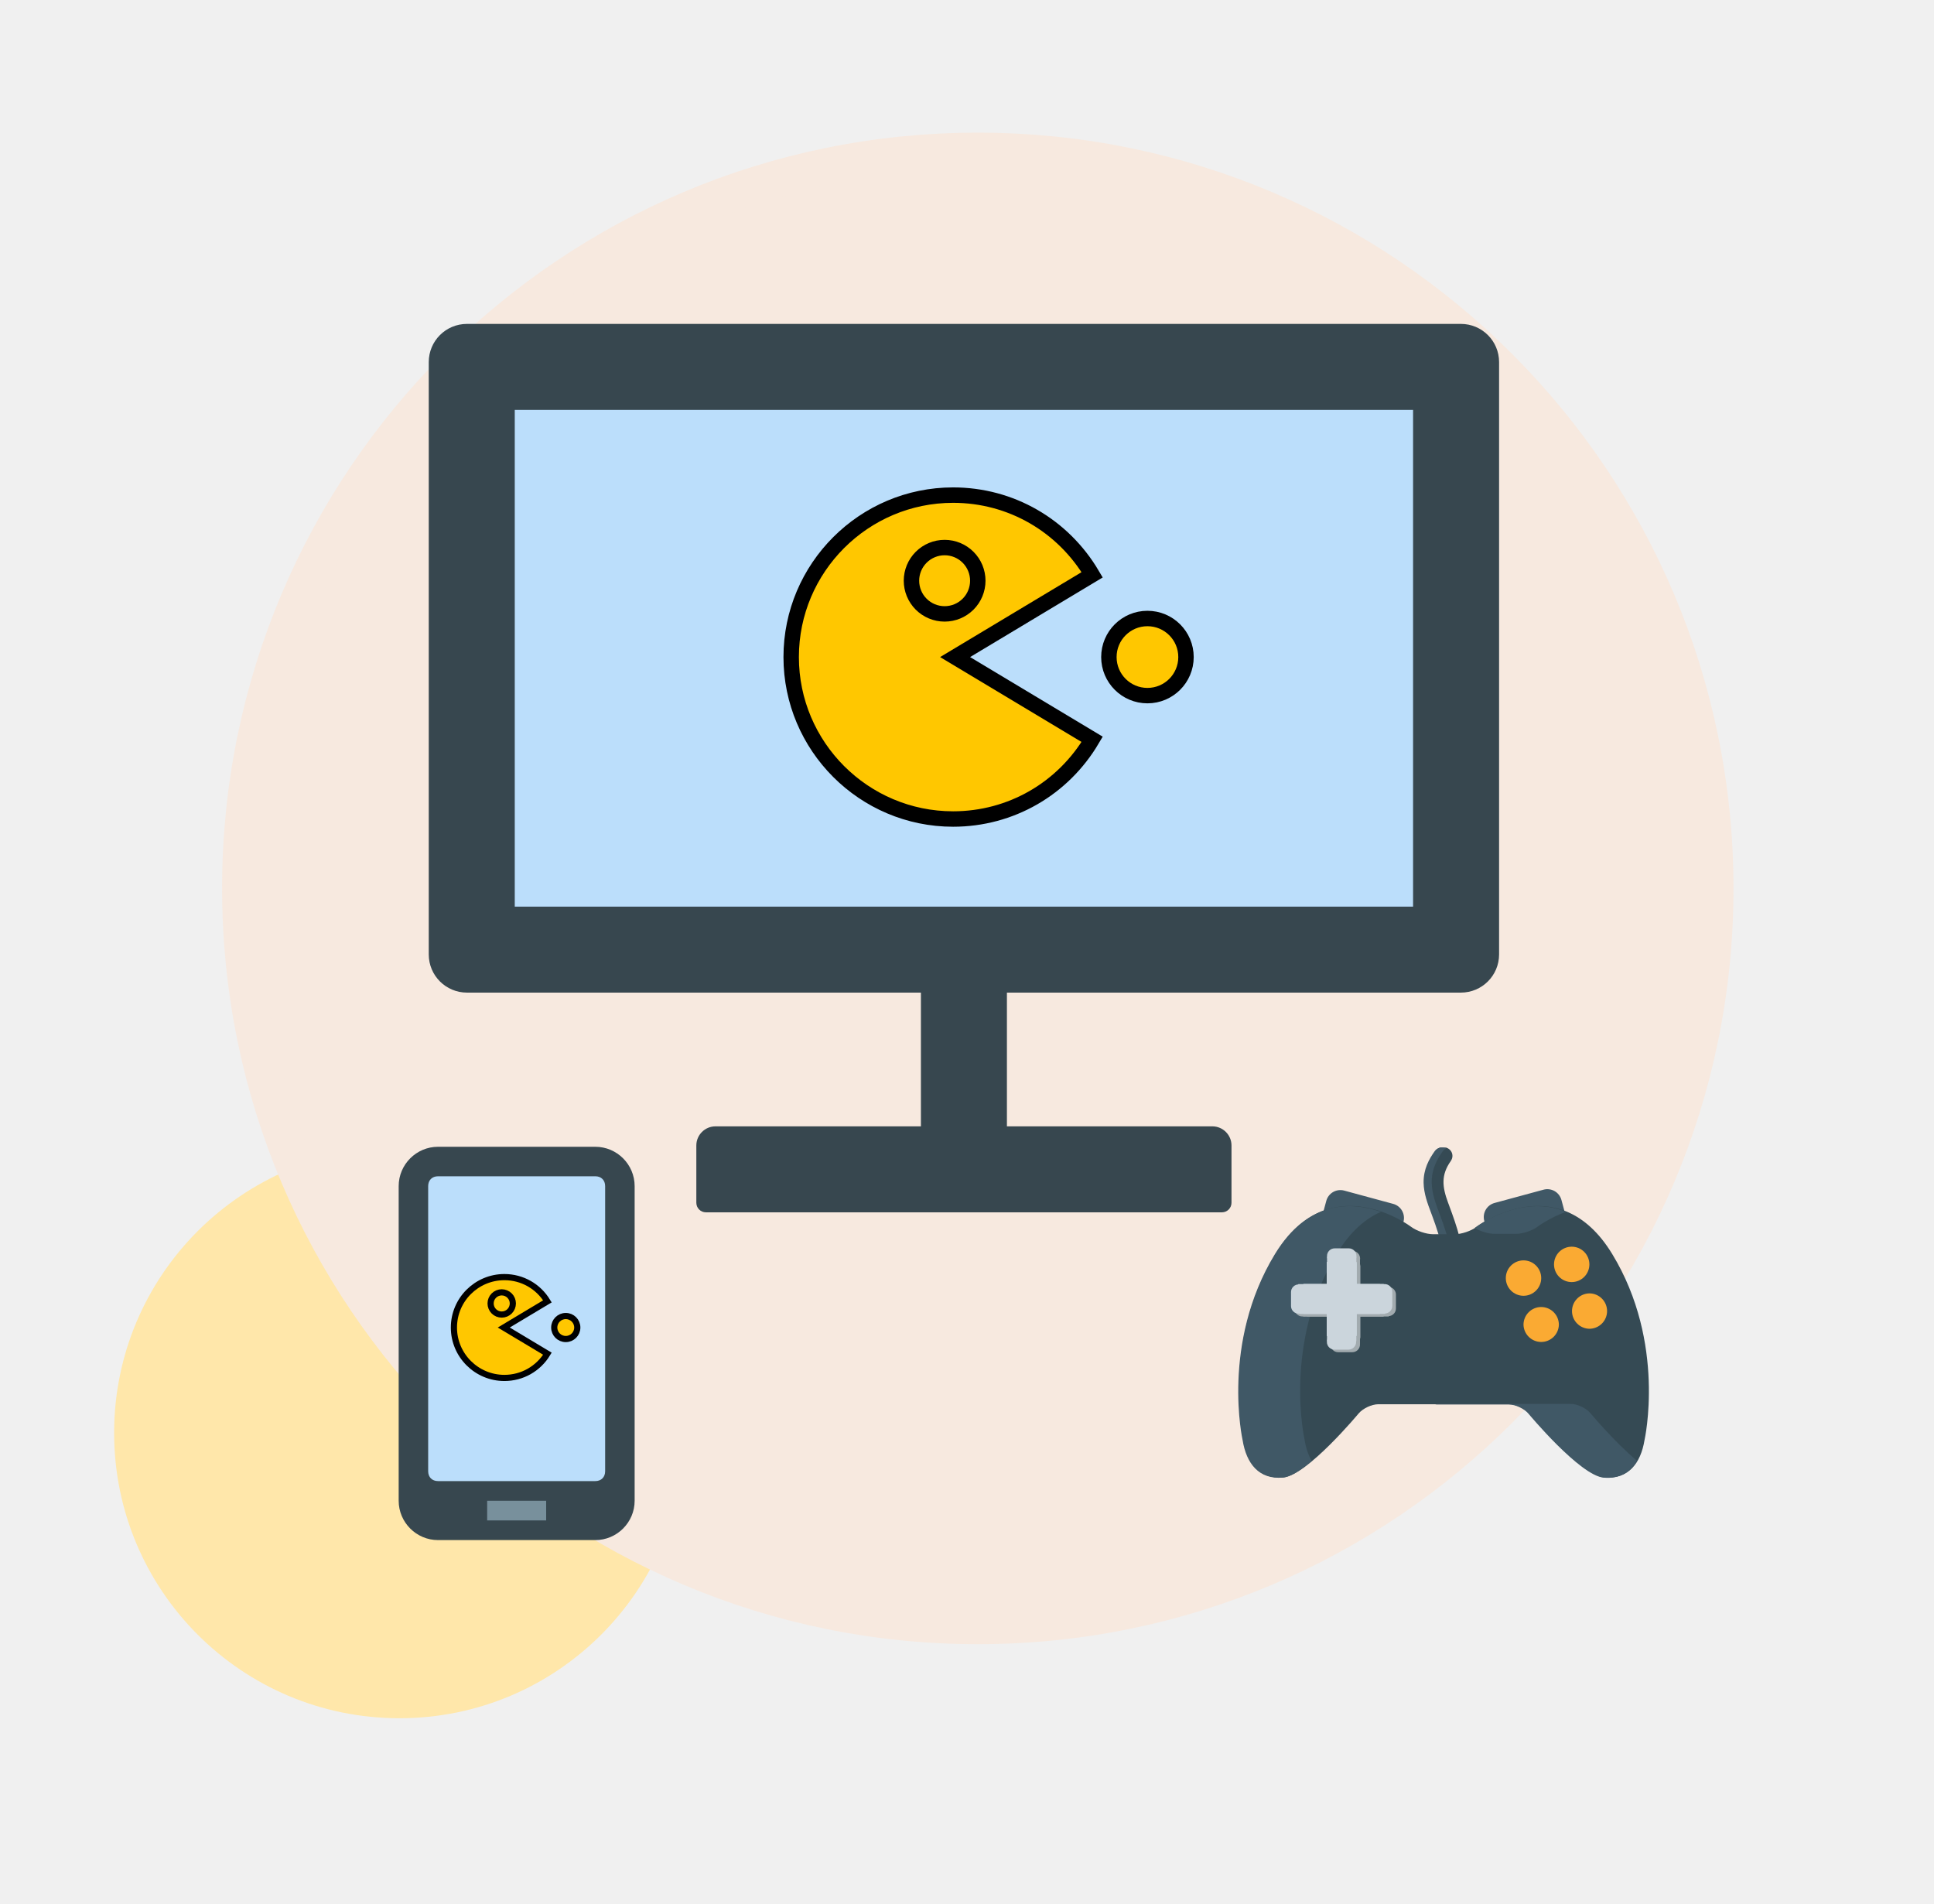
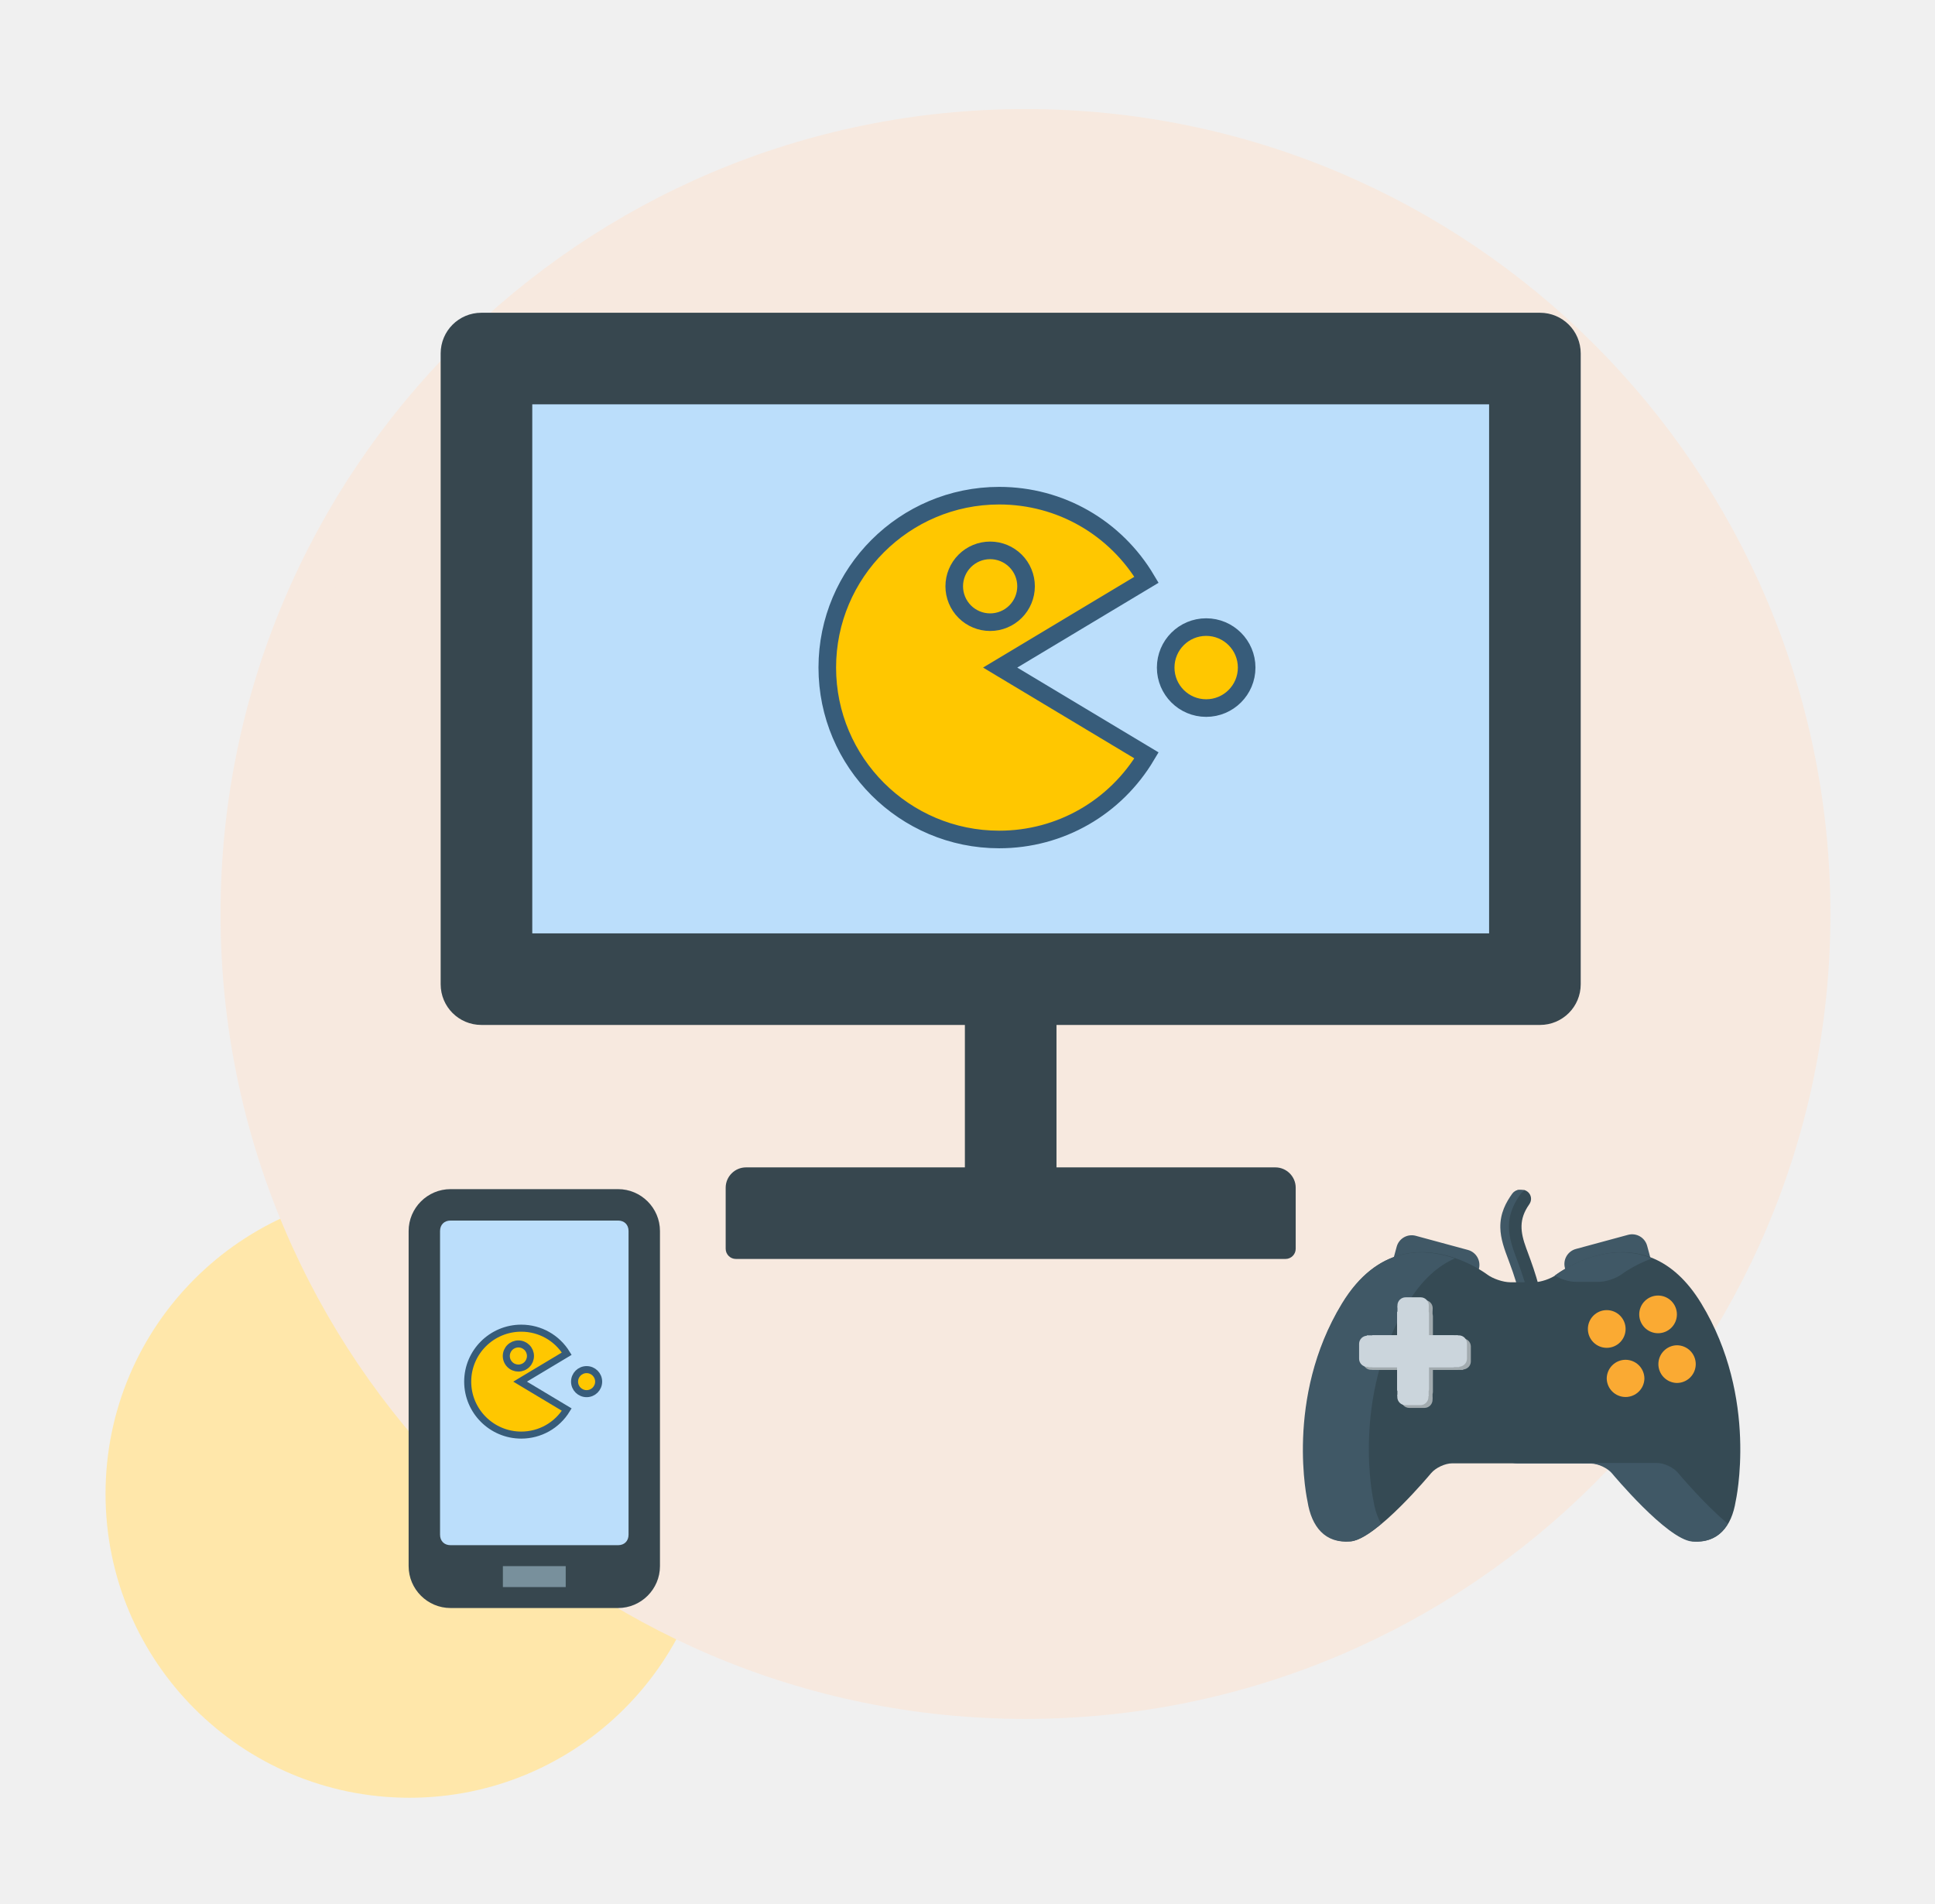
- <svg xmlns="http://www.w3.org/2000/svg" width="627" height="617" viewBox="0 0 627 617" fill="none">
-   <circle cx="129.5" cy="464.5" r="92.5" fill="#FFE7AA" />
-   <circle cx="317" cy="288" r="239" fill="#F7E9DF" stroke="#F7E9DF" stroke-width="12" />
-   <rect x="154" y="119" width="325" height="191" fill="#BBDEFB" />
-   <path d="M473.607 105H151.393C144.538 105 139 110.535 139 117.387V309.387C139 316.239 144.538 321.774 151.393 321.774H298.558V365.129H231.946C228.538 365.129 225.75 367.916 225.75 371.323V389.903C225.75 391.606 227.144 393 228.848 393H396.152C397.856 393 399.25 391.606 399.25 389.903V371.323C399.25 367.916 396.462 365.129 393.054 365.129H326.442V321.774H473.607C480.462 321.774 486 316.239 486 309.387V117.387C486 110.535 480.462 105 473.607 105ZM458.116 293.903H166.884V132.871H458.116V293.903Z" fill="#37474F" />
-   <circle cx="372" cy="213" r="12.5" fill="#FFC700" stroke="black" stroke-width="5" />
-   <ellipse cx="306.5" cy="188.5" rx="12.5" ry="11.5" fill="#FFC700" />
-   <path d="M354.082 239.668C344.637 255.678 327.725 265.5 309 265.5C280.054 265.5 256.5 241.946 256.5 213C256.5 184.054 280.054 160.5 309 160.5C327.725 160.5 344.637 170.322 354.082 186.332L313.214 210.856L309.641 213L313.214 215.144L354.082 239.668ZM313.853 180.652C311.837 178.635 309.103 177.501 306.251 177.5C303.399 177.499 300.664 178.631 298.646 180.647C296.629 182.663 295.495 185.397 295.494 188.249C295.494 191.101 296.626 193.836 298.641 195.854C300.657 197.871 303.392 199.005 306.244 199.006C309.095 199.006 311.831 197.874 313.848 195.859C315.865 193.843 316.999 191.108 317 188.256C317.001 185.405 315.869 182.669 313.853 180.652Z" fill="#FFC700" stroke="black" stroke-width="5" />
+ <svg xmlns="http://www.w3.org/2000/svg" width="550" height="541" viewBox="0 0 550 541" fill="none">
+   <circle cx="116.381" cy="424.619" r="86.381" fill="#FFE7AA" />
+   <circle cx="291.479" cy="259.794" r="222.794" fill="#F7E9DF" stroke="#F7E9DF" stroke-width="12" />
+   <rect x="139.261" y="101.973" width="303.502" height="178.366" fill="#BBDEFB" />
+   <path d="M437.727 88.899H136.826C130.425 88.899 125.253 94.068 125.253 100.467V279.766C125.253 286.165 130.425 291.334 136.826 291.334H274.257V331.821H212.051C208.869 331.821 206.265 334.424 206.265 337.605V354.956C206.265 356.547 207.567 357.848 209.158 357.848H365.395C366.986 357.848 368.288 356.547 368.288 354.956V337.605C368.288 334.424 365.684 331.821 362.501 331.821H300.296V291.334H437.727C444.128 291.334 449.3 286.165 449.3 279.766V100.467C449.3 94.068 444.128 88.899 437.727 88.899ZM423.26 265.307H151.292V114.926H423.26V265.307Z" fill="#37474F" />
  <g clip-path="url(#clip0_109_43)">
-     <path d="M484.082 406.425C484.244 407.025 484.523 407.586 484.903 408.078C485.282 408.57 485.755 408.982 486.294 409.29C486.833 409.599 487.427 409.799 488.043 409.878C488.659 409.957 489.285 409.913 489.884 409.75L505.771 405.443C506.37 405.282 506.932 405.004 507.423 404.625C507.915 404.246 508.327 403.774 508.636 403.236C508.945 402.698 509.144 402.105 509.224 401.489C509.303 400.874 509.261 400.249 509.098 399.65L506.215 388.989C505.887 387.778 505.091 386.747 504.003 386.122C502.914 385.498 501.622 385.332 500.411 385.66L484.524 389.966C483.314 390.296 482.285 391.092 481.661 392.18C481.038 393.267 480.871 394.558 481.197 395.768L484.082 406.425ZM452.113 406.716C451.782 407.925 450.987 408.952 449.9 409.575C448.813 410.197 447.524 410.364 446.315 410.037L430.43 405.73C429.83 405.569 429.269 405.291 428.777 404.913C428.285 404.534 427.872 404.062 427.563 403.524C427.253 402.986 427.053 402.392 426.974 401.777C426.894 401.161 426.936 400.536 427.099 399.937L429.984 389.278C430.313 388.067 431.109 387.037 432.197 386.413C433.286 385.79 434.577 385.624 435.788 385.953L451.671 390.26C452.27 390.421 452.832 390.7 453.324 391.079C453.816 391.458 454.228 391.93 454.537 392.468C454.847 393.007 455.047 393.601 455.127 394.217C455.206 394.832 455.164 395.458 455.002 396.057L452.113 406.716" fill="#405866" />
-     <path d="M464.738 394.349C465.892 397.473 467.311 401.614 468.088 405.94C468.913 410.605 467.173 413.172 463.9 416.04C462.941 416.871 462.615 418.1 463.038 419.254C463.484 420.433 464.637 421.258 465.848 421.258C466.545 421.258 467.213 420.998 467.78 420.5C470.571 418.069 472.656 415.799 473.758 412.608C475.068 408.837 473.999 404.436 473.207 401.222C472.324 397.638 471.038 394.131 469.786 390.733L469.438 389.801C467.575 384.738 467.131 380.926 470.32 376.401C470.967 375.469 471.061 374.387 470.569 373.426C469.61 371.581 466.693 371.259 465.433 373.051C463.611 375.631 461.761 378.874 461.834 383.325C461.901 386.786 463.122 390.025 464.302 393.162L464.748 394.345" fill="#354A54" />
-     <path d="M465.368 419.363C464.939 418.215 465.27 416.984 466.224 416.151C469.503 413.287 471.245 410.716 470.412 406.055C469.644 401.729 468.22 397.596 467.068 394.464L466.622 393.277C465.45 390.142 464.223 386.903 464.16 383.442C464.08 378.983 465.931 375.746 467.757 373.168C468.046 372.747 468.431 372.452 468.852 372.253C467.6 371.705 465.984 371.946 465.127 373.168C463.304 375.744 461.461 378.983 461.528 383.442C461.599 386.903 462.81 390.142 463.997 393.277L464.434 394.464C465.596 397.588 467.018 401.729 467.789 406.055C468.613 410.716 466.874 413.287 463.601 416.151C462.638 416.984 462.311 418.215 462.745 419.363C463.18 420.546 464.334 421.373 465.542 421.373C465.994 421.373 466.436 421.245 466.853 421.029C466.167 420.678 465.637 420.084 465.366 419.363" fill="#405866" />
-     <path d="M413.512 406.507C431.066 377.655 457.523 397.726 457.523 397.726C459.238 399.02 462.401 400.088 464.543 400.096L471.637 400.1C473.787 400.1 476.953 399.037 478.663 397.734C478.663 397.734 505.118 377.668 522.674 406.511C540.243 435.353 533.164 466.761 533.164 466.761C531.918 474.453 527.835 479.585 520.124 478.934C512.436 478.291 495.751 458.231 495.751 458.231C494.377 456.575 491.49 455.222 489.335 455.222L446.861 455.212C444.72 455.212 441.834 456.564 440.457 458.212C440.457 458.212 423.759 478.291 416.071 478.932C408.362 479.577 404.273 474.435 403.043 466.751C403.043 466.755 395.956 435.346 413.512 406.507" fill="#354A54" />
-     <path d="M422.926 466.638C422.926 466.638 415.838 435.231 433.392 406.392C437.785 399.177 442.733 395.019 447.686 392.843C438.386 389.6 424.153 388.763 413.315 406.568C395.768 435.418 402.847 466.818 402.847 466.818C404.08 474.51 408.175 479.644 415.874 478.993C418.361 478.794 421.789 476.545 425.29 473.616C424.134 471.69 423.355 469.324 422.928 466.638M484.43 399.97H491.519C493.663 399.979 496.827 398.911 498.539 397.615C498.539 397.615 502.206 394.837 507.712 392.831C493.035 386.753 478.467 397.797 478.467 397.797C478.343 397.887 478.218 397.979 478.084 398.065C479.87 399.148 482.539 399.968 484.428 399.968M515.622 458.116C514.255 456.46 511.368 455.105 509.218 455.105L466.744 455.101C466.241 455.11 465.741 455.173 465.253 455.291H489.143C491.289 455.291 494.182 456.644 495.552 458.3C495.552 458.3 512.241 478.369 519.929 479.012C525.061 479.441 528.583 477.307 530.733 473.562C523.367 467.421 515.622 458.116 515.622 458.116" fill="#405866" />
-     <path d="M450.743 421.138C450.694 420.503 450.674 419.866 450.683 419.229C450.679 419.125 450.705 419.022 450.756 418.931C450.523 418.475 450.229 418.053 449.883 417.675C449.809 417.602 449.755 417.51 449.726 417.41C449.697 417.309 449.694 417.203 449.717 417.101H440.907V408.239H431.389V417.101H423.744V426.766H431.389V433.937H440.907V426.766H450.224C450.278 425.01 450.706 423.253 450.917 421.503C450.816 421.407 450.754 421.277 450.743 421.138Z" fill="#A2ABAF" />
-     <path d="M440.949 408C440.949 406.633 439.843 405.523 438.48 405.523H433.872C432.509 405.523 431.395 406.633 431.395 408C431.395 409.363 432.507 410.473 433.872 410.473H438.48C438.805 410.472 439.126 410.408 439.426 410.284C439.725 410.159 439.997 409.977 440.227 409.748C440.456 409.518 440.638 409.245 440.761 408.946C440.885 408.646 440.949 408.324 440.949 408" fill="#A2ABAF" />
-     <path d="M423.744 426.626V417.11H431.315V410.274H440.98V417.11H449.847V426.626H440.98V433.946H431.315V426.626H423.744Z" fill="#A2ABAF" />
-     <path d="M450.088 426.647C451.453 426.647 452.561 425.539 452.561 424.172V419.568C452.534 418.93 452.262 418.326 451.802 417.884C451.341 417.442 450.727 417.195 450.088 417.195C449.449 417.195 448.835 417.442 448.374 417.884C447.914 418.326 447.642 418.93 447.615 419.568V424.172C447.615 424.497 447.678 424.819 447.802 425.119C447.926 425.42 448.108 425.693 448.338 425.923C448.568 426.152 448.841 426.335 449.141 426.459C449.441 426.583 449.763 426.647 450.088 426.647" fill="#A2ABAF" />
-     <path d="M421.548 422.732C421.613 423.37 421.613 424 421.613 424.639C421.616 424.742 421.59 424.843 421.538 424.932C421.764 425.374 422.051 425.797 422.404 426.193C422.57 426.373 422.622 426.58 422.574 426.762H431.382V435.627H440.907V426.762H448.547V417.099H440.907V409.935H431.382V417.099H422.065C422.017 418.858 421.588 420.613 421.378 422.361C421.477 422.46 421.538 422.592 421.548 422.732" fill="#A2ABAF" />
-     <path d="M431.345 435.866C431.345 437.233 432.459 438.345 433.832 438.345H438.43C439.795 438.345 440.907 437.233 440.907 435.866C440.907 434.507 439.795 433.391 438.43 433.391H433.832C432.459 433.391 431.345 434.507 431.345 435.866" fill="#A2ABAF" />
-     <path d="M448.547 417.244V426.76H440.976V433.6H431.307V426.76H422.444V417.244H431.307V409.935H440.976V417.244H448.547" fill="#A2ABAF" />
-     <path d="M422.205 417.215C421.881 417.215 421.559 417.279 421.26 417.403C420.96 417.527 420.687 417.709 420.458 417.939C420.228 418.169 420.046 418.441 419.922 418.741C419.798 419.041 419.735 419.363 419.735 419.687V424.289C419.735 424.945 419.995 425.574 420.459 426.038C420.923 426.502 421.552 426.762 422.208 426.762C422.863 426.762 423.492 426.502 423.956 426.038C424.42 425.574 424.68 424.945 424.68 424.289V419.687C424.681 419.362 424.617 419.04 424.492 418.74C424.368 418.44 424.186 418.167 423.956 417.937C423.726 417.708 423.453 417.526 423.153 417.402C422.852 417.278 422.53 417.214 422.205 417.215" fill="#A2ABAF" />
-     <path d="M449.575 420.282C449.52 419.648 449.496 419.011 449.502 418.374C449.502 418.259 449.535 418.163 449.575 418.081C449.344 417.625 449.052 417.202 448.706 416.825C448.635 416.75 448.582 416.659 448.554 416.56C448.525 416.46 448.52 416.355 448.541 416.253H439.741V407.391H430.222V416.253H422.568V425.922H430.222V433.083H439.741V425.922H449.049C449.104 424.157 449.535 422.401 449.743 420.652C449.643 420.554 449.583 420.422 449.575 420.282" fill="#CBD5DC" />
-     <path d="M439.762 407.152C439.762 405.789 438.652 404.679 437.289 404.679H432.683C432.358 404.68 432.037 404.744 431.737 404.868C431.438 404.993 431.165 405.175 430.936 405.404C430.707 405.634 430.525 405.906 430.401 406.206C430.277 406.506 430.214 406.828 430.214 407.152C430.214 407.477 430.277 407.798 430.401 408.098C430.525 408.398 430.706 408.671 430.936 408.901C431.165 409.131 431.437 409.313 431.737 409.438C432.037 409.562 432.358 409.627 432.683 409.627H437.289C438.652 409.627 439.762 408.519 439.762 407.152Z" fill="#CBD5DC" />
-     <path d="M422.559 425.78V416.26H430.137V409.428H439.799V416.26H448.666V425.78H439.799V433.089H430.137V425.78H422.559" fill="#CBD5DC" />
-     <path d="M448.901 425.811C450.279 425.811 451.382 424.7 451.382 423.332V418.73C451.382 418.405 451.318 418.083 451.193 417.782C451.069 417.481 450.886 417.208 450.655 416.978C450.425 416.749 450.151 416.567 449.85 416.443C449.549 416.319 449.226 416.256 448.901 416.258C447.542 416.258 446.428 417.361 446.428 418.73V423.332C446.428 424.7 447.542 425.811 448.901 425.811Z" fill="#CBD5DC" />
-     <path d="M420.371 421.886C420.426 422.52 420.43 423.161 420.43 423.791C420.429 423.895 420.408 423.997 420.367 424.093C420.587 424.534 420.87 424.951 421.224 425.347C421.391 425.527 421.439 425.734 421.393 425.92H430.202V434.779H439.72V425.92H447.364V416.256H439.72V409.087H430.202V416.256H420.895C420.842 418.014 420.403 419.771 420.204 421.517C420.299 421.618 420.358 421.748 420.371 421.886" fill="#CBD5DC" />
-     <path d="M430.174 435.022C430.173 435.348 430.235 435.67 430.359 435.972C430.483 436.273 430.664 436.547 430.894 436.778C431.124 437.009 431.397 437.192 431.698 437.316C431.999 437.441 432.321 437.505 432.647 437.505H437.249C437.893 437.486 438.504 437.218 438.952 436.756C439.401 436.294 439.652 435.675 439.652 435.031C439.652 434.387 439.401 433.769 438.952 433.307C438.504 432.845 437.893 432.576 437.249 432.558H432.647C431.278 432.558 430.174 433.661 430.174 435.022" fill="#CBD5DC" />
-     <path d="M447.356 416.388V425.908H439.791V432.74H430.122V425.908H421.263V416.388H430.122V409.074H439.791V416.388H447.356Z" fill="#CBD5DC" />
-     <path d="M421.025 416.367C419.662 416.367 418.546 417.474 418.546 418.848V423.446C418.564 424.09 418.833 424.701 419.296 425.15C419.758 425.599 420.377 425.85 421.022 425.85C421.666 425.85 422.285 425.599 422.747 425.15C423.21 424.701 423.479 424.09 423.497 423.446V418.848C423.497 417.476 422.392 416.367 421.025 416.367Z" fill="#CBD5DC" />
-     <path d="M515.277 409.876C515.277 411.397 514.673 412.855 513.597 413.93C512.522 415.006 511.064 415.61 509.543 415.61C508.022 415.61 506.564 415.006 505.489 413.93C504.413 412.855 503.809 411.397 503.809 409.876C503.81 408.355 504.415 406.896 505.491 405.821C506.567 404.745 508.025 404.14 509.546 404.139C510.299 404.139 511.045 404.288 511.741 404.576C512.436 404.864 513.068 405.287 513.601 405.82C514.133 406.353 514.555 406.985 514.842 407.681C515.13 408.377 515.278 409.123 515.277 409.876" fill="#FAAA33" />
-     <path d="M493.921 420.054C497.09 420.054 499.66 417.484 499.66 414.315C499.66 411.145 497.09 408.576 493.921 408.576C490.751 408.576 488.182 411.145 488.182 414.315C488.182 417.484 490.751 420.054 493.921 420.054Z" fill="#FAAA33" />
-     <path d="M521.014 425.01C521.012 426.532 520.405 427.992 519.327 429.067C518.25 430.143 516.789 430.747 515.266 430.746C513.764 430.718 512.333 430.101 511.281 429.028C510.229 427.956 509.639 426.513 509.639 425.011C509.639 423.508 510.229 422.066 511.281 420.993C512.333 419.92 513.764 419.303 515.266 419.275C516.02 419.274 516.767 419.422 517.464 419.709C518.161 419.997 518.794 420.419 519.328 420.952C519.861 421.484 520.285 422.117 520.574 422.813C520.864 423.509 521.013 424.256 521.014 425.01M505.386 429.44C505.346 430.934 504.724 432.353 503.653 433.396C502.582 434.438 501.146 435.022 499.651 435.022C498.157 435.022 496.721 434.438 495.65 433.396C494.579 432.353 493.957 430.934 493.916 429.44C493.916 428.686 494.063 427.939 494.351 427.242C494.639 426.546 495.061 425.912 495.594 425.379C496.126 424.845 496.758 424.421 497.455 424.132C498.151 423.843 498.897 423.693 499.651 423.693C500.405 423.693 501.152 423.843 501.848 424.132C502.544 424.421 503.176 424.845 503.709 425.379C504.241 425.912 504.664 426.546 504.951 427.242C505.239 427.939 505.387 428.686 505.386 429.44" fill="#FAAA33" />
+     <circle cx="342.84" cy="189.755" r="11.508" fill="#FFC700" stroke="#375C7A" stroke-width="5" />
+     <ellipse cx="281.673" cy="166.876" rx="11.673" ry="10.739" fill="#FFC700" />
+     <path d="M325.882 214.716C317.075 229.534 301.379 238.617 284.008 238.617C257.068 238.617 235.146 216.695 235.146 189.755C235.146 162.815 257.068 140.893 284.008 140.893C301.379 140.893 317.075 149.976 325.882 164.794L287.858 187.611L284.285 189.755L287.858 191.899L325.882 214.716ZM288.657 159.43C286.743 157.515 284.148 156.439 281.44 156.438C278.733 156.437 276.137 157.511 274.222 159.425C272.307 161.338 271.231 163.934 271.23 166.641C271.229 169.348 272.304 171.945 274.217 173.86C276.131 175.774 278.727 176.851 281.434 176.851C284.141 176.852 286.737 175.778 288.652 173.864C290.567 171.951 291.643 169.355 291.644 166.648C291.645 163.941 290.57 161.344 288.657 159.43Z" fill="#FFC700" stroke="#375C7A" stroke-width="5" />
  </g>
-   <path d="M129.25 486.5V384.5C129.25 377.487 134.987 371.75 142 371.75H193C200.013 371.75 205.75 377.487 205.75 384.5V486.5C205.75 493.513 200.013 499.25 193 499.25H142C134.987 499.25 129.25 493.513 129.25 486.5Z" fill="#37474F" />
-   <path d="M193 381.312H142C140.087 381.312 138.812 382.587 138.812 384.5V476.938C138.812 478.85 140.087 480.125 142 480.125H193C194.913 480.125 196.188 478.85 196.188 476.938V384.5C196.188 382.587 194.913 381.312 193 381.312Z" fill="#BBDEFB" />
-   <path d="M157.938 486.5H177.062V492.875H157.938V486.5Z" fill="#78909C" />
-   <path d="M187.158 430.342C187.158 432.401 185.486 434.072 183.421 434.072C181.356 434.072 179.684 432.401 179.684 430.342C179.684 428.284 181.356 426.613 183.421 426.613C185.486 426.613 187.158 428.284 187.158 430.342Z" fill="#FFC700" stroke="black" stroke-width="2" />
-   <ellipse cx="162.737" cy="422.617" rx="3.947" ry="3.626" fill="#FFC700" />
-   <path d="M177.473 438.824C174.508 443.702 169.293 446.685 163.526 446.685C154.5 446.685 147.158 439.351 147.158 430.342C147.158 421.333 154.5 414 163.526 414C169.293 414 174.508 416.983 177.473 421.861L164.749 429.485L163.317 430.342L164.749 431.2L177.473 438.824ZM165.207 419.992C164.531 419.317 163.614 418.937 162.658 418.937C161.702 418.937 160.785 419.315 160.108 419.991C159.432 420.666 159.051 421.582 159.051 422.538C159.051 423.494 159.431 424.41 160.107 425.086C160.783 425.762 161.7 426.141 162.656 426.141C163.612 426.142 164.529 425.763 165.206 425.088C165.882 424.412 166.263 423.496 166.263 422.54C166.263 421.585 165.883 420.668 165.207 419.992Z" fill="#FFC700" stroke="black" stroke-width="2" />
+   <g clip-path="url(#clip1_109_43)">
+     <path d="M447.509 370.386C447.66 370.945 447.921 371.47 448.275 371.929C448.629 372.388 449.071 372.773 449.574 373.061C450.077 373.35 450.632 373.536 451.207 373.61C451.783 373.683 452.367 373.643 452.927 373.491L467.763 369.469C468.322 369.318 468.847 369.058 469.306 368.704C469.764 368.351 470.149 367.91 470.438 367.407C470.726 366.905 470.913 366.351 470.987 365.776C471.061 365.201 471.021 364.618 470.87 364.058L468.178 354.102C467.871 352.971 467.128 352.009 466.111 351.426C465.095 350.843 463.889 350.687 462.758 350.993L447.921 355.015C446.792 355.323 445.83 356.067 445.248 357.082C444.665 358.098 444.51 359.303 444.814 360.433L447.509 370.386ZM417.654 370.657C417.345 371.786 416.602 372.745 415.588 373.327C414.573 373.908 413.369 374.063 412.24 373.758L397.405 369.736C396.845 369.586 396.321 369.327 395.861 368.973C395.402 368.62 395.017 368.179 394.728 367.676C394.439 367.174 394.252 366.619 394.178 366.045C394.103 365.47 394.143 364.886 394.294 364.326L396.989 354.372C397.296 353.242 398.039 352.279 399.056 351.697C400.072 351.115 401.278 350.96 402.409 351.267L417.241 355.289C417.801 355.44 418.326 355.7 418.785 356.054C419.244 356.408 419.629 356.849 419.918 357.352C420.207 357.855 420.394 358.409 420.468 358.984C420.543 359.559 420.503 360.143 420.352 360.703L417.654 370.657" fill="#405866" />
+     <path d="M429.444 359.108C430.521 362.025 431.847 365.892 432.572 369.932C433.343 374.288 431.718 376.685 428.662 379.364C427.766 380.14 427.461 381.288 427.856 382.365C428.273 383.466 429.35 384.237 430.48 384.237C431.131 384.237 431.755 383.994 432.285 383.529C434.891 381.259 436.839 379.139 437.867 376.159C439.091 372.638 438.092 368.528 437.353 365.527C436.528 362.179 435.327 358.904 434.158 355.731L433.833 354.861C432.093 350.133 431.679 346.573 434.657 342.347C435.261 341.477 435.349 340.466 434.889 339.569C433.994 337.846 431.27 337.545 430.093 339.219C428.392 341.628 426.664 344.656 426.732 348.813C426.795 352.045 427.934 355.07 429.037 357.999L429.454 359.104" fill="#354A54" />
+     <path d="M430.032 382.467C429.632 381.396 429.941 380.246 430.832 379.468C433.894 376.793 435.521 374.392 434.743 370.04C434.025 366 432.696 362.14 431.62 359.215L431.204 358.107C430.109 355.18 428.963 352.155 428.904 348.923C428.83 344.758 430.558 341.735 432.263 339.328C432.533 338.935 432.893 338.66 433.286 338.474C432.117 337.962 430.607 338.187 429.808 339.328C428.105 341.733 426.384 344.758 426.447 348.923C426.513 352.155 427.643 355.18 428.752 358.107L429.16 359.215C430.246 362.133 431.573 366 432.293 370.04C433.063 374.392 431.438 376.793 428.382 379.468C427.483 380.246 427.178 381.396 427.583 382.467C427.989 383.572 429.067 384.344 430.195 384.344C430.617 384.344 431.03 384.225 431.419 384.024C430.779 383.695 430.284 383.14 430.031 382.467" fill="#405866" />
+     <path d="M381.607 370.462C398 343.518 422.706 362.262 422.706 362.262C424.307 363.47 427.262 364.467 429.262 364.475L435.886 364.479C437.894 364.479 440.851 363.486 442.448 362.269C442.448 362.269 467.153 343.53 483.548 370.466C499.954 397.399 493.344 426.73 493.344 426.73C492.18 433.914 488.367 438.706 481.166 438.098C473.987 437.498 458.405 418.764 458.405 418.764C457.122 417.218 454.426 415.955 452.414 415.955L412.75 415.945C410.75 415.945 408.055 417.208 406.769 418.747C406.769 418.747 391.176 437.498 383.996 438.096C376.797 438.698 372.978 433.896 371.83 426.72C371.83 426.724 365.212 397.394 381.607 370.462" fill="#354A54" />
+     <path d="M390.398 426.615C390.398 426.615 383.779 397.286 400.172 370.354C404.274 363.617 408.894 359.733 413.52 357.702C404.835 354.673 391.543 353.891 381.423 370.519C365.036 397.46 371.647 426.783 371.647 426.783C372.798 433.967 376.623 438.761 383.812 438.153C386.135 437.967 389.336 435.867 392.605 433.132C391.526 431.333 390.798 429.123 390.4 426.615M447.833 364.358H454.454C456.456 364.365 459.41 363.368 461.01 362.158C461.01 362.158 464.433 359.563 469.576 357.69C455.869 352.014 442.265 362.328 442.265 362.328C442.149 362.412 442.032 362.498 441.907 362.578C443.575 363.589 446.068 364.356 447.831 364.356M476.962 418.657C475.686 417.11 472.989 415.845 470.981 415.845L431.317 415.841C430.848 415.849 430.381 415.909 429.925 416.019H452.234C454.239 416.019 456.941 417.282 458.219 418.829C458.219 418.829 473.805 437.57 480.984 438.17C485.777 438.571 489.065 436.579 491.074 433.081C484.195 427.346 476.962 418.657 476.962 418.657" fill="#405866" />
+     <path d="M416.375 384.125C416.329 383.532 416.31 382.937 416.318 382.342C416.315 382.245 416.339 382.149 416.387 382.064C416.169 381.638 415.895 381.244 415.571 380.891C415.502 380.822 415.452 380.737 415.425 380.643C415.398 380.55 415.395 380.451 415.417 380.355H407.189V372.079H398.301V380.355H391.162V389.381H398.301V396.078H407.189V389.381H415.89C415.941 387.74 416.34 386.1 416.537 384.465C416.443 384.376 416.385 384.255 416.375 384.125Z" fill="#A2ABAF" />
+     <path d="M407.228 371.856C407.228 370.579 406.196 369.543 404.923 369.543H400.62C399.347 369.543 398.307 370.579 398.307 371.856C398.307 373.129 399.345 374.165 400.62 374.165H404.923C405.226 374.165 405.526 374.105 405.806 373.989C406.086 373.873 406.34 373.702 406.554 373.488C406.768 373.274 406.938 373.019 407.053 372.739C407.169 372.459 407.229 372.159 407.228 371.856" fill="#A2ABAF" />
+     <path d="M391.162 389.25V380.363H398.232V373.979H407.258V380.363H415.538V389.25H407.258V396.085H398.232V389.25H391.162Z" fill="#A2ABAF" />
+     <path d="M415.763 389.269C417.038 389.269 418.072 388.235 418.072 386.958V382.659C418.048 382.063 417.794 381.499 417.363 381.086C416.933 380.673 416.36 380.443 415.763 380.443C415.167 380.443 414.593 380.673 414.163 381.086C413.732 381.499 413.478 382.063 413.454 382.659V386.958C413.453 387.262 413.513 387.562 413.629 387.843C413.744 388.123 413.914 388.378 414.129 388.593C414.343 388.808 414.598 388.978 414.879 389.094C415.159 389.21 415.46 389.27 415.763 389.269" fill="#A2ABAF" />
+     <path d="M389.111 385.613C389.172 386.209 389.172 386.798 389.172 387.394C389.175 387.49 389.15 387.585 389.101 387.668C389.312 388.081 389.58 388.476 389.911 388.845C390.065 389.013 390.114 389.207 390.069 389.377H398.295V397.656H407.189V389.377H414.324V380.354H407.189V373.663H398.295V380.354H389.594C389.549 381.996 389.148 383.634 388.953 385.267C389.045 385.36 389.101 385.483 389.111 385.613" fill="#A2ABAF" />
+     <path d="M398.26 397.878C398.26 399.155 399.3 400.193 400.582 400.193H404.876C406.151 400.193 407.189 399.155 407.189 397.878C407.189 396.609 406.151 395.567 404.876 395.567H400.582C399.3 395.567 398.26 396.609 398.26 397.878" fill="#A2ABAF" />
+     <path d="M414.324 380.488V389.375H407.254V395.763H398.224V389.375H389.948V380.488H398.224V373.663H407.254V380.488H414.324" fill="#A2ABAF" />
+     <path d="M389.725 380.461C389.422 380.461 389.122 380.521 388.842 380.637C388.561 380.753 388.307 380.923 388.093 381.137C387.879 381.352 387.709 381.607 387.593 381.887C387.477 382.167 387.417 382.467 387.418 382.77V387.068C387.418 387.68 387.661 388.268 388.094 388.701C388.527 389.134 389.114 389.377 389.727 389.377C390.339 389.377 390.927 389.134 391.36 388.701C391.793 388.268 392.036 387.68 392.036 387.068V382.77C392.036 382.467 391.977 382.166 391.861 381.886C391.745 381.605 391.574 381.351 391.36 381.136C391.145 380.922 390.89 380.752 390.61 380.636C390.329 380.52 390.028 380.461 389.725 380.461" fill="#A2ABAF" />
+     <path d="M415.284 383.325C415.233 382.733 415.21 382.139 415.215 381.544C415.215 381.437 415.247 381.347 415.284 381.271C415.068 380.844 414.795 380.45 414.472 380.097C414.406 380.027 414.357 379.942 414.33 379.849C414.303 379.756 414.299 379.658 414.318 379.564H406.1V371.287H397.212V379.564H390.063V388.593H397.212V395.28H406.1V388.593H414.793C414.844 386.945 415.247 385.304 415.44 383.672C415.347 383.579 415.292 383.456 415.284 383.325" fill="#CBD5DC" />
+     <path d="M406.12 371.064C406.12 369.791 405.083 368.755 403.811 368.755H399.509C399.206 368.755 398.906 368.815 398.626 368.931C398.346 369.048 398.092 369.218 397.878 369.432C397.664 369.647 397.494 369.901 397.379 370.181C397.263 370.461 397.203 370.761 397.204 371.064C397.203 371.367 397.262 371.668 397.378 371.948C397.494 372.228 397.663 372.483 397.877 372.697C398.092 372.912 398.346 373.082 398.626 373.199C398.906 373.315 399.206 373.375 399.509 373.375H403.811C405.083 373.375 406.12 372.341 406.12 371.064Z" fill="#CBD5DC" />
+     <path d="M390.055 388.46V379.569H397.131V373.189H406.155V379.569H414.435V388.46H406.155V395.286H397.131V388.46H390.055" fill="#CBD5DC" />
+     <path d="M414.654 388.489C415.941 388.489 416.971 387.451 416.971 386.174V381.877C416.972 381.573 416.912 381.272 416.795 380.991C416.679 380.71 416.508 380.455 416.293 380.24C416.078 380.026 415.822 379.856 415.541 379.74C415.26 379.625 414.958 379.566 414.654 379.567C413.385 379.567 412.345 380.598 412.345 381.877V386.174C412.345 387.451 413.385 388.489 414.654 388.489Z" fill="#CBD5DC" />
+     <path d="M388.012 384.823C388.063 385.416 388.067 386.014 388.067 386.603C388.066 386.699 388.046 386.795 388.008 386.884C388.214 387.297 388.477 387.686 388.808 388.055C388.964 388.223 389.009 388.417 388.966 388.591H397.192V396.864H406.081V388.591H413.219V379.566H406.081V372.871H397.192V379.566H388.501C388.452 381.208 388.041 382.848 387.856 384.479C387.945 384.573 388 384.694 388.012 384.823" fill="#CBD5DC" />
+     <path d="M397.167 397.09C397.165 397.395 397.224 397.696 397.339 397.977C397.454 398.259 397.624 398.515 397.839 398.73C398.054 398.946 398.309 399.117 398.59 399.233C398.87 399.35 399.172 399.41 399.476 399.409H403.773C404.375 399.392 404.945 399.141 405.364 398.71C405.783 398.278 406.017 397.701 406.017 397.099C406.017 396.498 405.783 395.92 405.364 395.489C404.945 395.058 404.375 394.807 403.773 394.789H399.476C398.197 394.789 397.167 395.82 397.167 397.09" fill="#CBD5DC" />
+     <path d="M413.211 379.689V388.579H406.147V394.959H397.118V388.579H388.845V379.689H397.118V372.859H406.147V379.689H413.211Z" fill="#CBD5DC" />
+     <path d="M388.622 379.669C387.349 379.669 386.307 380.703 386.307 381.986V386.28C386.325 386.881 386.576 387.452 387.008 387.872C387.439 388.291 388.017 388.526 388.619 388.526C389.221 388.526 389.799 388.291 390.231 387.872C390.663 387.452 390.914 386.881 390.931 386.28V381.986C390.931 380.705 389.899 379.669 388.622 379.669Z" fill="#CBD5DC" />
+     <path d="M476.64 373.608C476.64 375.028 476.076 376.39 475.072 377.394C474.067 378.398 472.705 378.962 471.285 378.962C469.865 378.962 468.503 378.398 467.499 377.394C466.495 376.39 465.931 375.028 465.931 373.608C465.932 372.187 466.497 370.825 467.501 369.821C468.506 368.816 469.868 368.252 471.288 368.25C471.992 368.25 472.688 368.389 473.338 368.658C473.987 368.928 474.577 369.322 475.074 369.82C475.571 370.318 475.966 370.908 476.234 371.558C476.503 372.208 476.641 372.905 476.64 373.608" fill="#FAAA33" />
+     <path d="M456.696 383.112C459.656 383.112 462.056 380.713 462.056 377.753C462.056 374.793 459.656 372.394 456.696 372.394C453.736 372.394 451.337 374.793 451.337 377.753C451.337 380.713 453.736 383.112 456.696 383.112Z" fill="#FAAA33" />
+     <path d="M481.997 387.74C481.995 389.162 481.429 390.525 480.422 391.53C479.416 392.534 478.052 393.098 476.63 393.098C475.227 393.071 473.891 392.495 472.908 391.493C471.925 390.492 471.375 389.145 471.375 387.741C471.375 386.338 471.925 384.991 472.908 383.99C473.891 382.988 475.227 382.412 476.63 382.385C477.334 382.384 478.031 382.522 478.682 382.791C479.333 383.06 479.924 383.454 480.423 383.951C480.921 384.448 481.317 385.039 481.587 385.689C481.857 386.339 481.996 387.036 481.997 387.74M467.403 391.878C467.365 393.273 466.785 394.599 465.784 395.572C464.784 396.546 463.444 397.09 462.048 397.09C460.652 397.09 459.311 396.546 458.311 395.572C457.311 394.599 456.73 393.273 456.692 391.878C456.692 391.174 456.829 390.476 457.098 389.826C457.367 389.175 457.761 388.583 458.258 388.085C458.756 387.587 459.346 387.191 459.997 386.921C460.647 386.651 461.344 386.511 462.048 386.511C462.752 386.511 463.449 386.651 464.099 386.921C464.749 387.191 465.34 387.587 465.837 388.085C466.334 388.583 466.729 389.175 466.997 389.826C467.266 390.476 467.404 391.174 467.403 391.878" fill="#FAAA33" />
+   </g>
+   <path d="M116.148 445.163V349.911C116.148 343.362 121.506 338.004 128.054 338.004H175.681C182.23 338.004 187.588 343.362 187.588 349.911V445.163C187.588 451.712 182.23 457.07 175.681 457.07H128.054C121.506 457.07 116.148 451.712 116.148 445.163Z" fill="#37474F" />
+   <path d="M175.681 346.934H128.054C126.268 346.934 125.078 348.125 125.078 349.911V436.233C125.078 438.019 126.268 439.21 128.054 439.21H175.681C177.467 439.21 178.658 438.019 178.658 436.233V349.911C178.658 348.125 177.467 346.934 175.681 346.934Z" fill="#BBDEFB" />
+   <path d="M142.938 445.163H160.798V451.117H142.938V445.163Z" fill="#78909C" />
+   <g clip-path="url(#clip2_109_43)">
+     <path d="M170.159 392.72C170.159 394.606 168.628 396.137 166.736 396.137C164.843 396.137 163.312 394.606 163.312 392.72C163.312 390.835 164.843 389.304 166.736 389.304C168.628 389.304 170.159 390.835 170.159 392.72Z" fill="#FFC700" stroke="#375C7A" stroke-width="2" />
+     <ellipse cx="147.42" cy="385.506" rx="3.686" ry="3.386" fill="#FFC700" />
+     <path d="M161.09 400.664C158.327 405.165 153.496 407.916 148.157 407.916C139.764 407.916 132.937 401.097 132.937 392.72C132.937 384.344 139.764 377.525 148.157 377.525C153.496 377.525 158.327 380.276 161.09 384.777L149.265 391.863L147.833 392.72L149.265 393.578L161.09 400.664ZM149.773 383.008C149.129 382.365 148.256 382.004 147.346 382.003C146.436 382.003 145.563 382.364 144.918 383.007C144.274 383.65 143.912 384.522 143.911 385.432C143.911 386.343 144.273 387.215 144.917 387.859C145.561 388.502 146.434 388.863 147.344 388.864C148.254 388.864 149.127 388.503 149.772 387.86C150.416 387.217 150.778 386.345 150.779 385.435C150.779 384.524 150.417 383.652 149.773 383.008Z" fill="#FFC700" stroke="#375C7A" stroke-width="2" />
+   </g>
  <defs>
    <clipPath id="clip0_109_43">
-       <rect width="134" height="134" fill="white" transform="translate(401 372)" />
+       <rect width="141.946" height="103.658" fill="white" transform="translate(223.307 138.393)" />
+     </clipPath>
+     <clipPath id="clip1_109_43">
+       <rect width="125.136" height="125.136" fill="white" transform="translate(369.922 338.237)" />
+     </clipPath>
+     <clipPath id="clip2_109_43">
+       <rect width="44.825" height="32.685" fill="white" transform="translate(128.988 376.525)" />
    </clipPath>
  </defs>
</svg>
